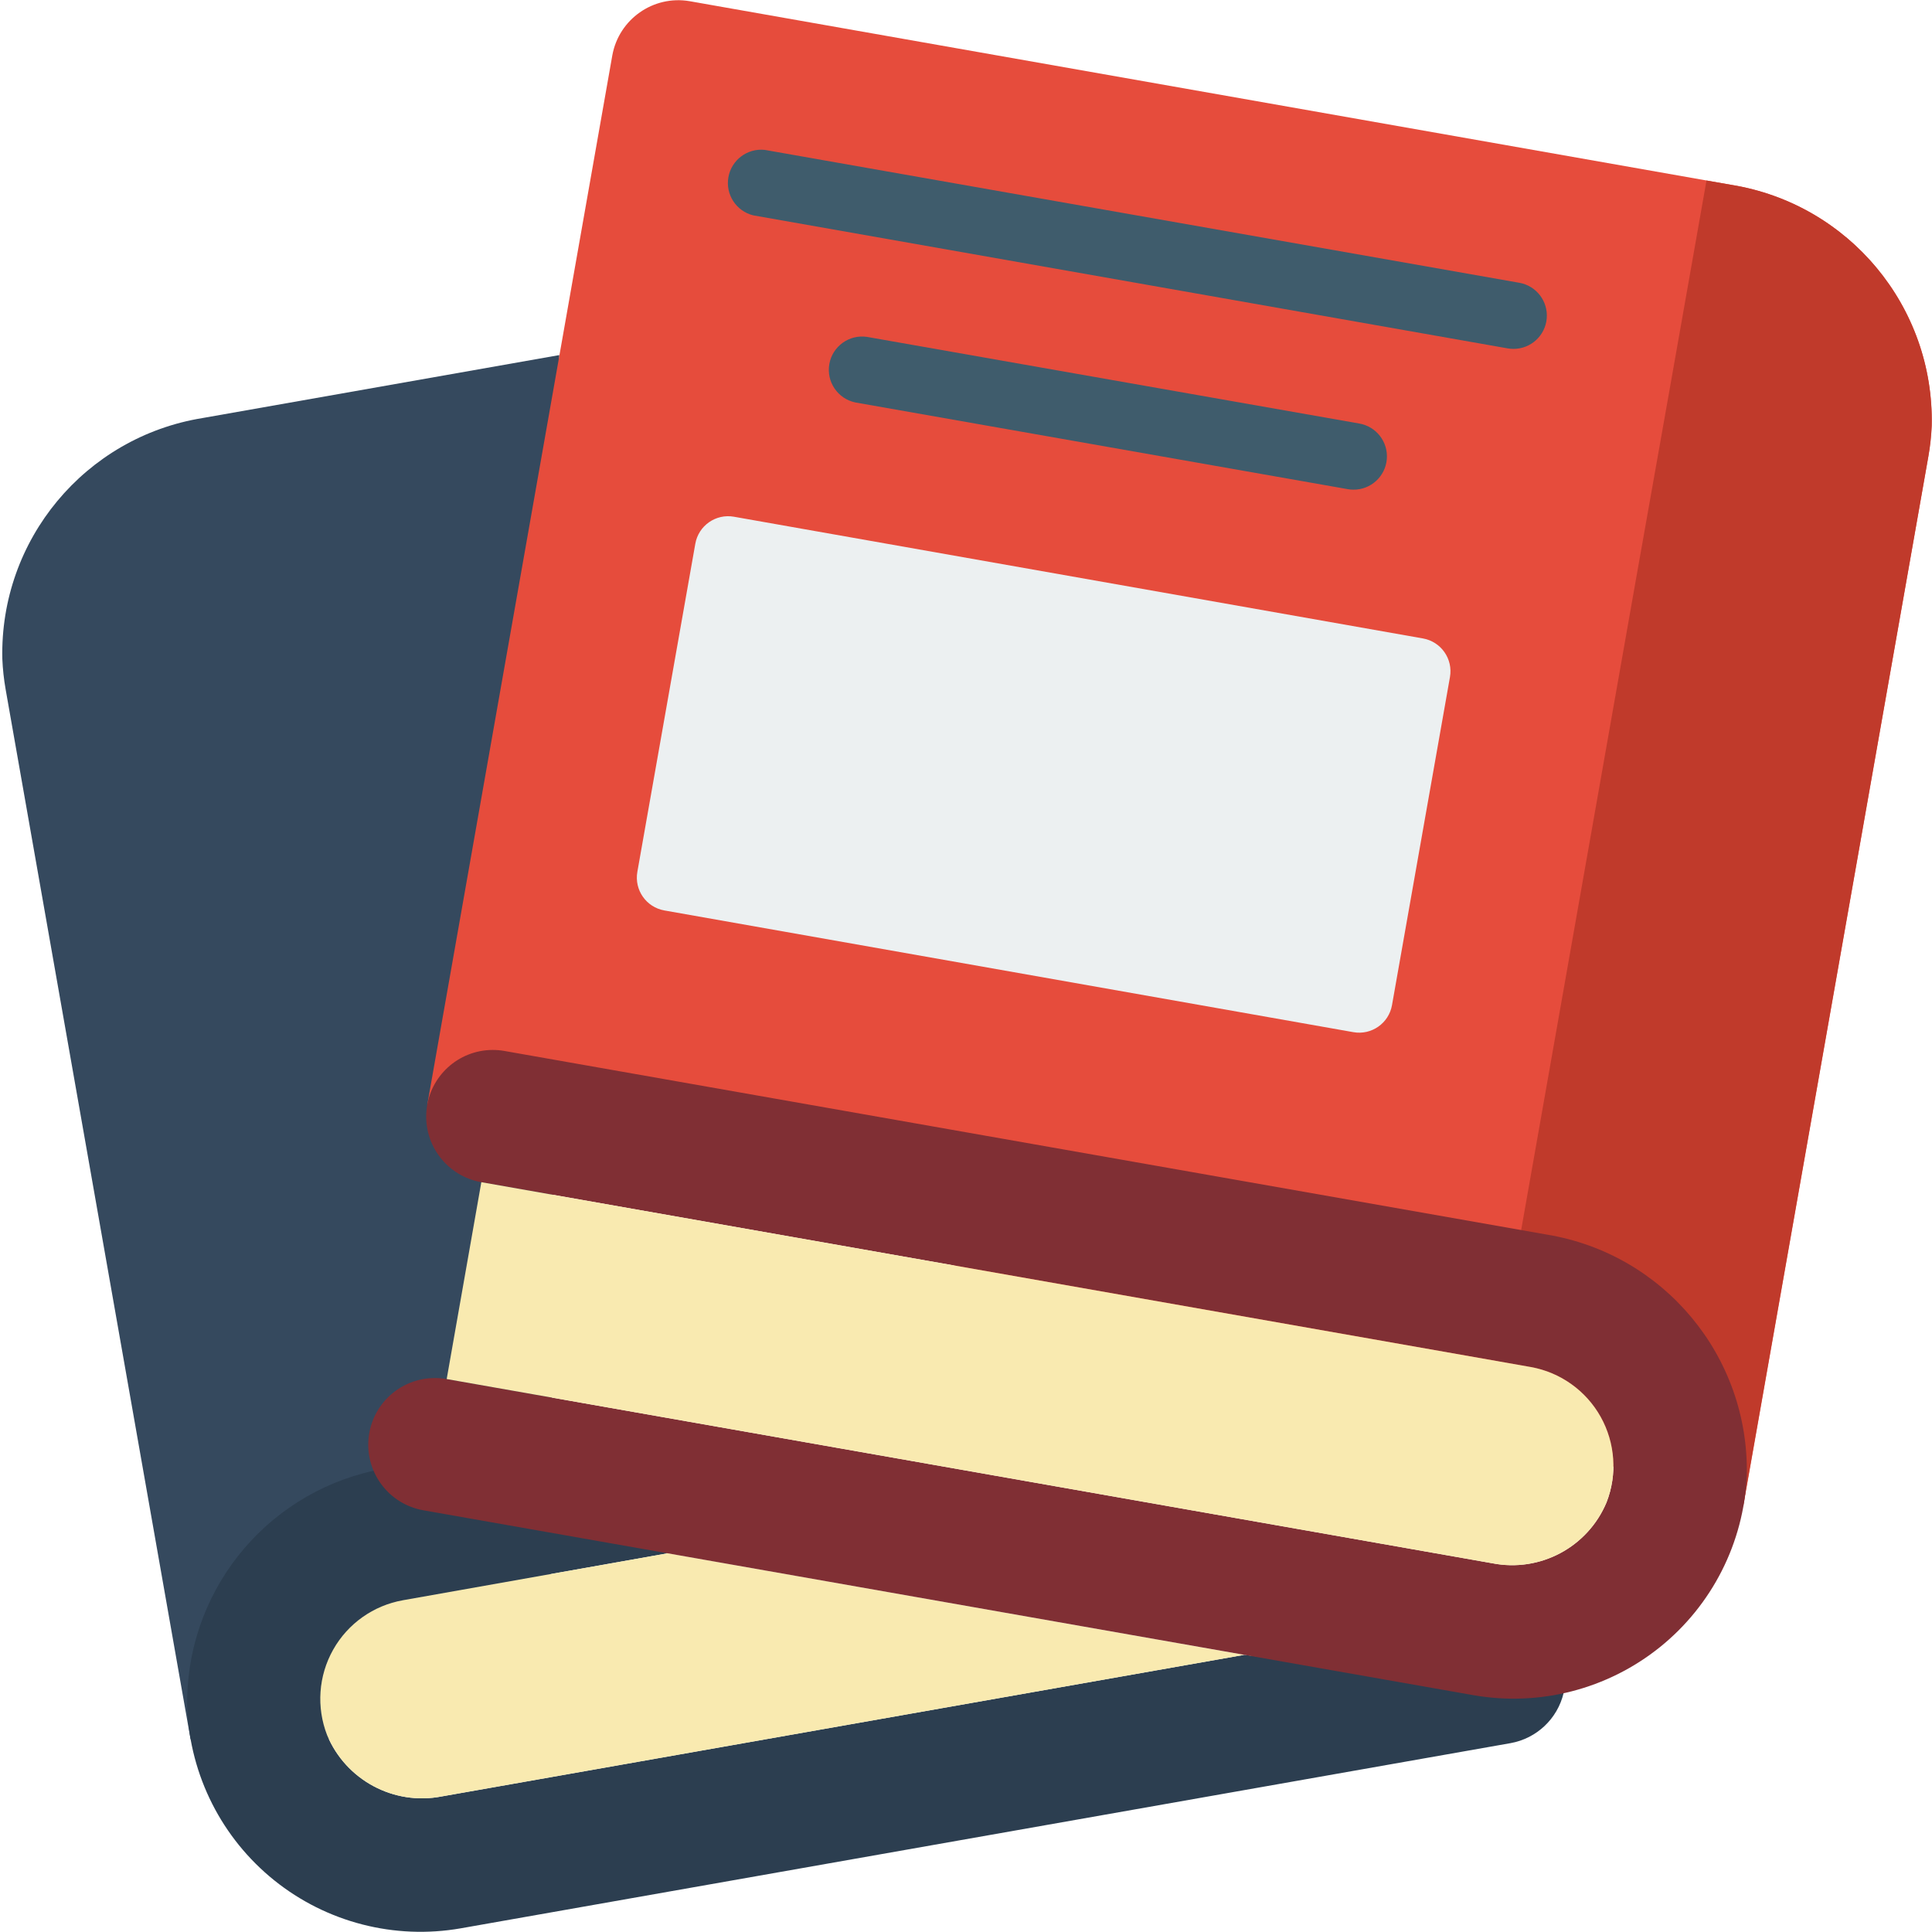
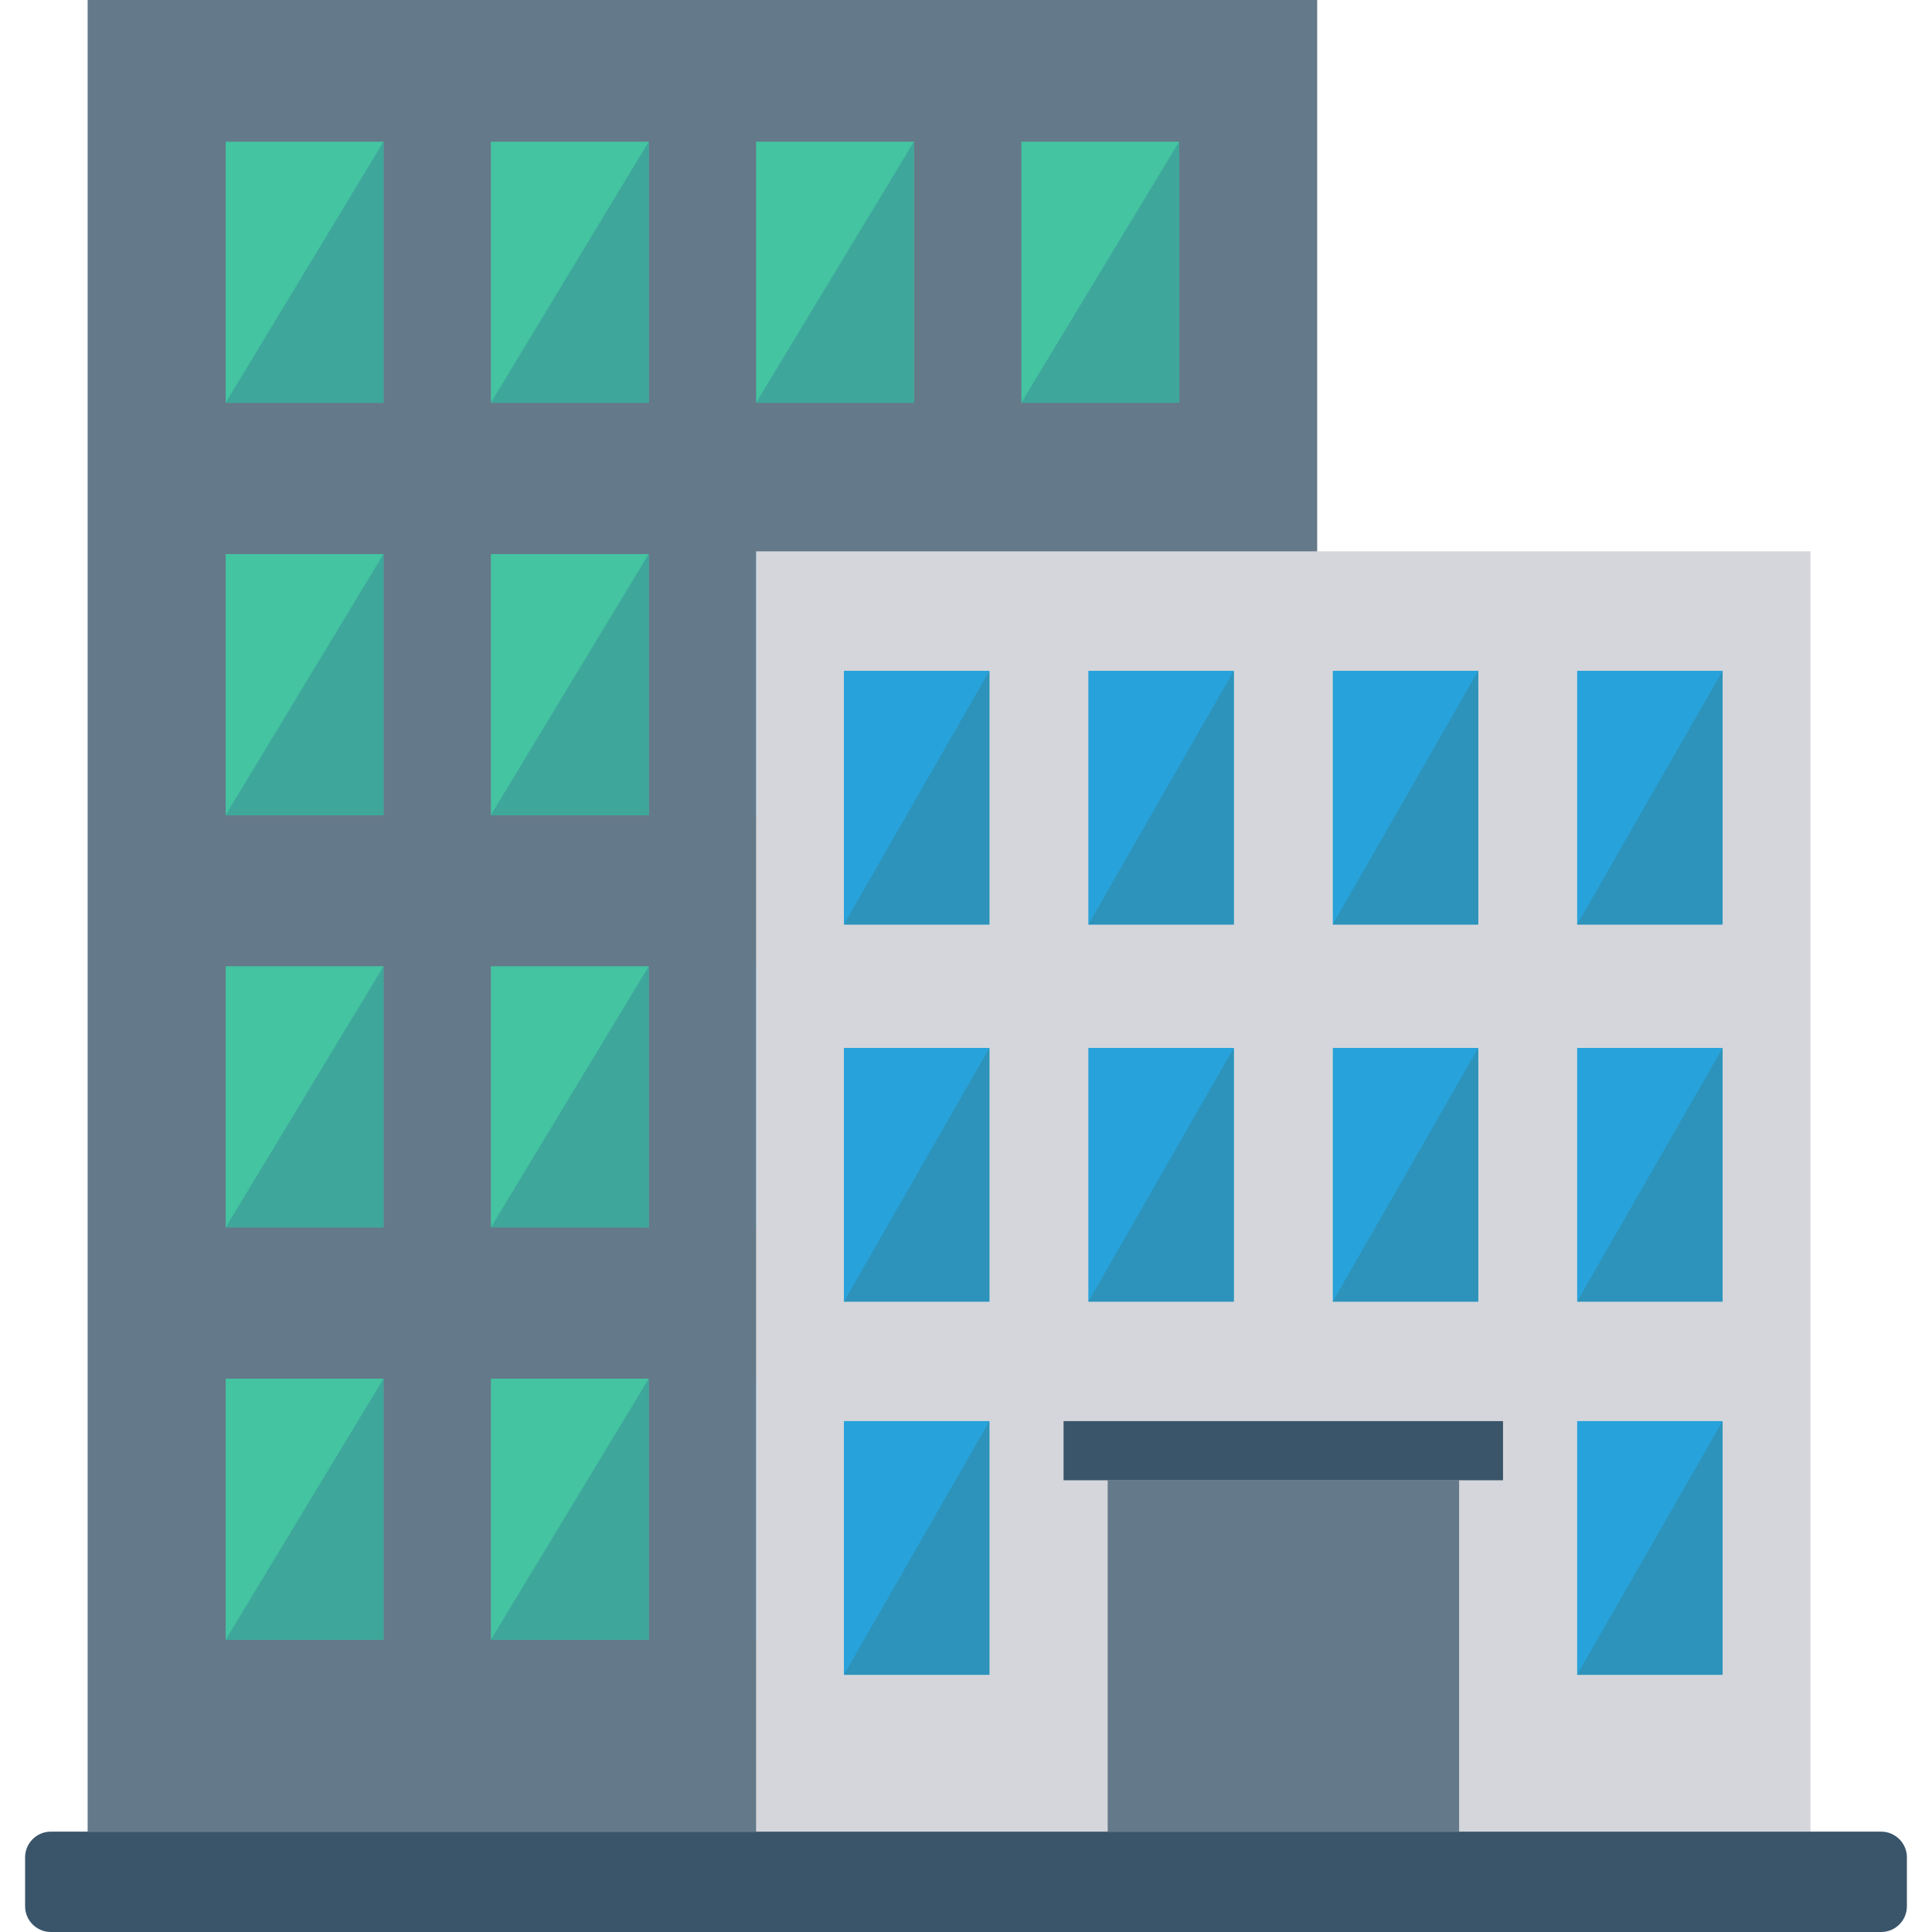
- <svg xmlns="http://www.w3.org/2000/svg" height="512" viewBox="0 0 58 58" width="512">
-   <g id="Page-1" fill="none" fill-rule="evenodd">
-     <g id="030---Messy-Books" fill-rule="nonzero">
-       <path id="Shape" d="m5.72 52.21-5.55-31.51c-.054-.304-.087-.611-.1-.92-.082-3.572 2.483-6.658 6.01-7.23l10.71-1.89-.29 41.55z" fill="#35495e" />
-       <path id="Shape" d="m46.94 50.83c-.186.771-.809 1.359-1.59 1.5l-31.52 5.56c-1.987.347-4.027-.179-5.598-1.442-1.572-1.264-2.523-3.143-2.612-5.158-.079-3.416 2.273-6.408 5.61-7.14l8.83 2.48h-.01l-7.95 1.41c-.887.156-1.657.701-2.098 1.485-.442.784-.508 1.726-.182 2.565.566 1.351 2.002 2.12 3.44 1.84l24.09-4.25z" fill="#2c3e50" />
-       <path id="Shape" d="m20.05 46.63-7.95 1.41c-.887.156-1.657.701-2.098 1.485-.442.784-.508 1.726-.182 2.565.566 1.351 2.002 2.12 3.44 1.84l24.09-4.25z" fill="#f9eab0" />
-       <path id="Shape" d="m12.826 33.171 5.557-31.514c.199-1.083 1.231-1.806 2.317-1.622l31.277 5.515c3.53.572 6.097 3.66 6.015 7.235-.014.307-.047.613-.1.916l-5.557 31.514z" fill="#e64c3c" />
-       <path id="Shape" d="m45.438 10.474c-.059-0-.117-.005-.175-.015l-22.651-3.994c-.511-.126-.837-.627-.745-1.145.092-.518.57-.877 1.093-.82l22.65 3.989c.511.089.868.555.824 1.071-.045.517-.477.913-.996.914z" fill="#3f5c6c" />
-       <path id="Shape" d="m40.63 14.7c-.059 0-.117-.005-.175-.016l-14.772-2.601c-.531-.108-.88-.62-.786-1.154.094-.534.597-.896 1.133-.815l14.773 2.6c.514.087.875.554.83 1.073-.045.519-.482.917-1.003.913z" fill="#3f5c6c" />
-       <rect id="Rectangle-path" fill="#ecf0f1" height="12" rx="1" transform="matrix(.985 .174 -.174 .985 4.511 -5.088)" width="23" x="19.833" y="17.234" />
-       <path id="Shape" d="m57.99 12.78c-.012.309-.045.616-.1.92l-5.56 31.51-7.71-2.35 4.47-25.34 1.06-5.98 1.08-6.12.75.13c3.526.575 6.089 3.659 6.01 7.23z" fill="#c03a2b" />
-       <path id="Shape" d="m46.42 37.06-31.28-5.51c-.116-.02-.233-.03-.35-.03-1.036.003-1.899.797-1.988 1.829-.088 1.033.627 1.962 1.648 2.141l31.51 5.55c.886.16 1.654.709 2.093 1.494.439.786.504 1.727.177 2.566-.563 1.348-1.997 2.113-3.43 1.83l-31.39-5.53c-.116-.02-.233-.03-.35-.03-1.038-.003-1.906.79-1.997 1.824-.091 1.034.624 1.966 1.647 2.146l31.52 5.55c1.985.348 4.024-.176 5.596-1.437 1.572-1.262 2.524-3.139 2.614-5.153.078-3.577-2.489-6.665-6.02-7.24z" fill="#802f34" />
-       <path id="Shape" d="m48.23 45.1c-.563 1.348-1.997 2.113-3.43 1.83l-31.39-5.53 1.04-5.91 31.51 5.55c.886.16 1.654.709 2.093 1.494.439.786.504 1.727.177 2.566z" fill="#f9eab0" />
-     </g>
+ <svg xmlns="http://www.w3.org/2000/svg" version="1.1" id="Capa_1" x="0px" y="0px" viewBox="0 0 468.293 468.293" style="enable-background:new 0 0 468.293 468.293;" xml:space="preserve">
+   <rect x="21.242" style="fill:#64798A;" width="298.028" height="443.941" />
+   <g>
+     <rect x="54.703" y="34.341" style="fill:#44C4A1;" width="38.256" height="63.282" />
+     <rect x="118.984" y="34.341" style="fill:#44C4A1;" width="38.256" height="63.282" />
+     <rect x="183.271" y="34.341" style="fill:#44C4A1;" width="38.256" height="63.282" />
+     <rect x="247.571" y="34.341" style="fill:#44C4A1;" width="38.256" height="63.282" />
+     <rect x="54.703" y="134.306" style="fill:#44C4A1;" width="38.256" height="63.282" />
+     <rect x="118.984" y="134.306" style="fill:#44C4A1;" width="38.256" height="63.282" />
  </g>
+   <g>
+     <rect x="183.271" y="134.306" style="fill:#27A2DB;" width="38.256" height="63.282" />
+     <rect x="247.571" y="134.306" style="fill:#27A2DB;" width="38.256" height="63.282" />
+   </g>
+   <g>
+     <polygon style="fill:#2D93BA;" points="221.525,297.515 183.269,297.515 221.525,234.231  " />
+     <polygon style="fill:#2D93BA;" points="285.808,297.515 247.553,297.515 285.808,234.231  " />
+   </g>
+   <g>
+     <rect x="54.703" y="334.174" style="fill:#44C4A1;" width="38.256" height="63.282" />
+     <rect x="118.984" y="334.174" style="fill:#44C4A1;" width="38.256" height="63.282" />
+   </g>
+   <g>
+     <rect x="183.271" y="334.174" style="fill:#27A2DB;" width="38.256" height="63.282" />
+     <rect x="247.571" y="334.174" style="fill:#27A2DB;" width="38.256" height="63.282" />
+   </g>
+   <g>
+     <polygon style="fill:#3EA69B;" points="92.958,97.628 54.703,97.628 92.958,34.344  " />
+     <polygon style="fill:#3EA69B;" points="157.242,97.628 118.986,97.628 157.242,34.344  " />
+     <polygon style="fill:#3EA69B;" points="221.525,97.628 183.269,97.628 221.525,34.344  " />
+     <polygon style="fill:#3EA69B;" points="285.808,97.628 247.553,97.628 285.808,34.344  " />
+     <polygon style="fill:#3EA69B;" points="92.958,197.571 54.703,197.571 92.958,134.288  " />
+     <polygon style="fill:#3EA69B;" points="157.242,197.571 118.986,197.571 157.242,134.288  " />
+   </g>
+   <g>
+     <polygon style="fill:#2D93BA;" points="221.525,197.571 183.269,197.571 221.525,134.288  " />
+     <polygon style="fill:#2D93BA;" points="285.808,197.571 247.553,197.571 285.808,134.288  " />
+   </g>
+   <g>
+     <rect x="54.703" y="234.209" style="fill:#44C4A1;" width="38.256" height="63.282" />
+     <rect x="118.984" y="234.209" style="fill:#44C4A1;" width="38.256" height="63.282" />
+   </g>
+   <g>
+     <rect x="183.271" y="234.209" style="fill:#27A2DB;" width="38.256" height="63.282" />
+     <rect x="247.571" y="234.209" style="fill:#27A2DB;" width="38.256" height="63.282" />
+   </g>
+   <g>
+     <polygon style="fill:#3EA69B;" points="92.958,397.458 54.703,397.458 92.958,334.175  " />
+     <polygon style="fill:#3EA69B;" points="157.242,397.458 118.986,397.458 157.242,334.175  " />
+   </g>
+   <g>
+     <polygon style="fill:#2D93BA;" points="221.525,397.458 183.269,397.458 221.525,334.175  " />
+     <polygon style="fill:#2D93BA;" points="285.808,397.458 247.553,397.458 285.808,334.175  " />
+   </g>
+   <rect x="183.271" y="133.638" style="fill:#D5D6DB;" width="255.563" height="310.328" />
+   <rect x="268.488" y="358.793" style="fill:#64798A;" width="85.186" height="85.173" />
+   <rect x="257.792" y="344.457" style="fill:#3A556A;" width="106.521" height="14.342" />
+   <g>
+     <rect x="204.55" y="162.597" style="fill:#27A2DB;" width="35.253" height="61.49" />
+     <rect x="263.805" y="162.597" style="fill:#27A2DB;" width="35.253" height="61.49" />
+     <rect x="323.06" y="162.597" style="fill:#27A2DB;" width="35.253" height="61.49" />
+     <rect x="382.283" y="162.597" style="fill:#27A2DB;" width="35.253" height="61.49" />
+   </g>
+   <g>
+     <polygon style="fill:#2D93BA;" points="239.82,224.088 204.566,224.088 239.82,162.597  " />
+     <polygon style="fill:#2D93BA;" points="299.059,224.088 263.805,224.088 299.059,162.597  " />
+     <polygon style="fill:#2D93BA;" points="358.297,224.088 323.044,224.088 358.297,162.597  " />
+     <polygon style="fill:#2D93BA;" points="417.536,224.088 382.283,224.088 417.536,162.597  " />
+   </g>
+   <g>
+     <rect x="204.55" y="254.002" style="fill:#27A2DB;" width="35.253" height="61.49" />
+     <rect x="263.805" y="254.002" style="fill:#27A2DB;" width="35.253" height="61.49" />
+     <rect x="323.06" y="254.002" style="fill:#27A2DB;" width="35.253" height="61.49" />
+     <rect x="382.283" y="254.002" style="fill:#27A2DB;" width="35.253" height="61.49" />
+     <rect x="382.283" y="344.457" style="fill:#27A2DB;" width="35.253" height="61.49" />
+     <rect x="204.55" y="344.457" style="fill:#27A2DB;" width="35.253" height="61.49" />
+   </g>
+   <g>
+     <polygon style="fill:#2D93BA;" points="239.82,315.497 204.566,315.497 239.82,254.006  " />
+     <polygon style="fill:#2D93BA;" points="299.059,315.497 263.805,315.497 299.059,254.006  " />
+     <polygon style="fill:#2D93BA;" points="358.297,315.497 323.044,315.497 358.297,254.006  " />
+     <polygon style="fill:#2D93BA;" points="417.536,315.497 382.283,315.497 417.536,254.006  " />
+     <polygon style="fill:#2D93BA;" points="417.536,405.946 382.283,405.946 417.536,344.456  " />
+     <polygon style="fill:#2D93BA;" points="239.82,405.946 204.566,405.946 239.82,344.456  " />
+   </g>
+   <path style="fill:#3A556A;" d="M455.967,468.293H12.326c-3.448,0-6.244-2.796-6.244-6.244V450.21c0-3.448,2.795-6.244,6.244-6.244  h443.641c3.448,0,6.244,2.795,6.244,6.244v11.839C462.211,465.497,459.415,468.293,455.967,468.293z" />
+   <g>
+     <polygon style="fill:#3EA69B;" points="92.958,297.515 54.703,297.515 92.958,234.231  " />
+     <polygon style="fill:#3EA69B;" points="157.242,297.515 118.986,297.515 157.242,234.231  " />
+   </g>
+   <g>
+ </g>
+   <g>
+ </g>
+   <g>
+ </g>
+   <g>
+ </g>
+   <g>
+ </g>
+   <g>
+ </g>
+   <g>
+ </g>
+   <g>
+ </g>
+   <g>
+ </g>
+   <g>
+ </g>
+   <g>
+ </g>
+   <g>
+ </g>
+   <g>
+ </g>
+   <g>
+ </g>
+   <g>
+ </g>
</svg>
